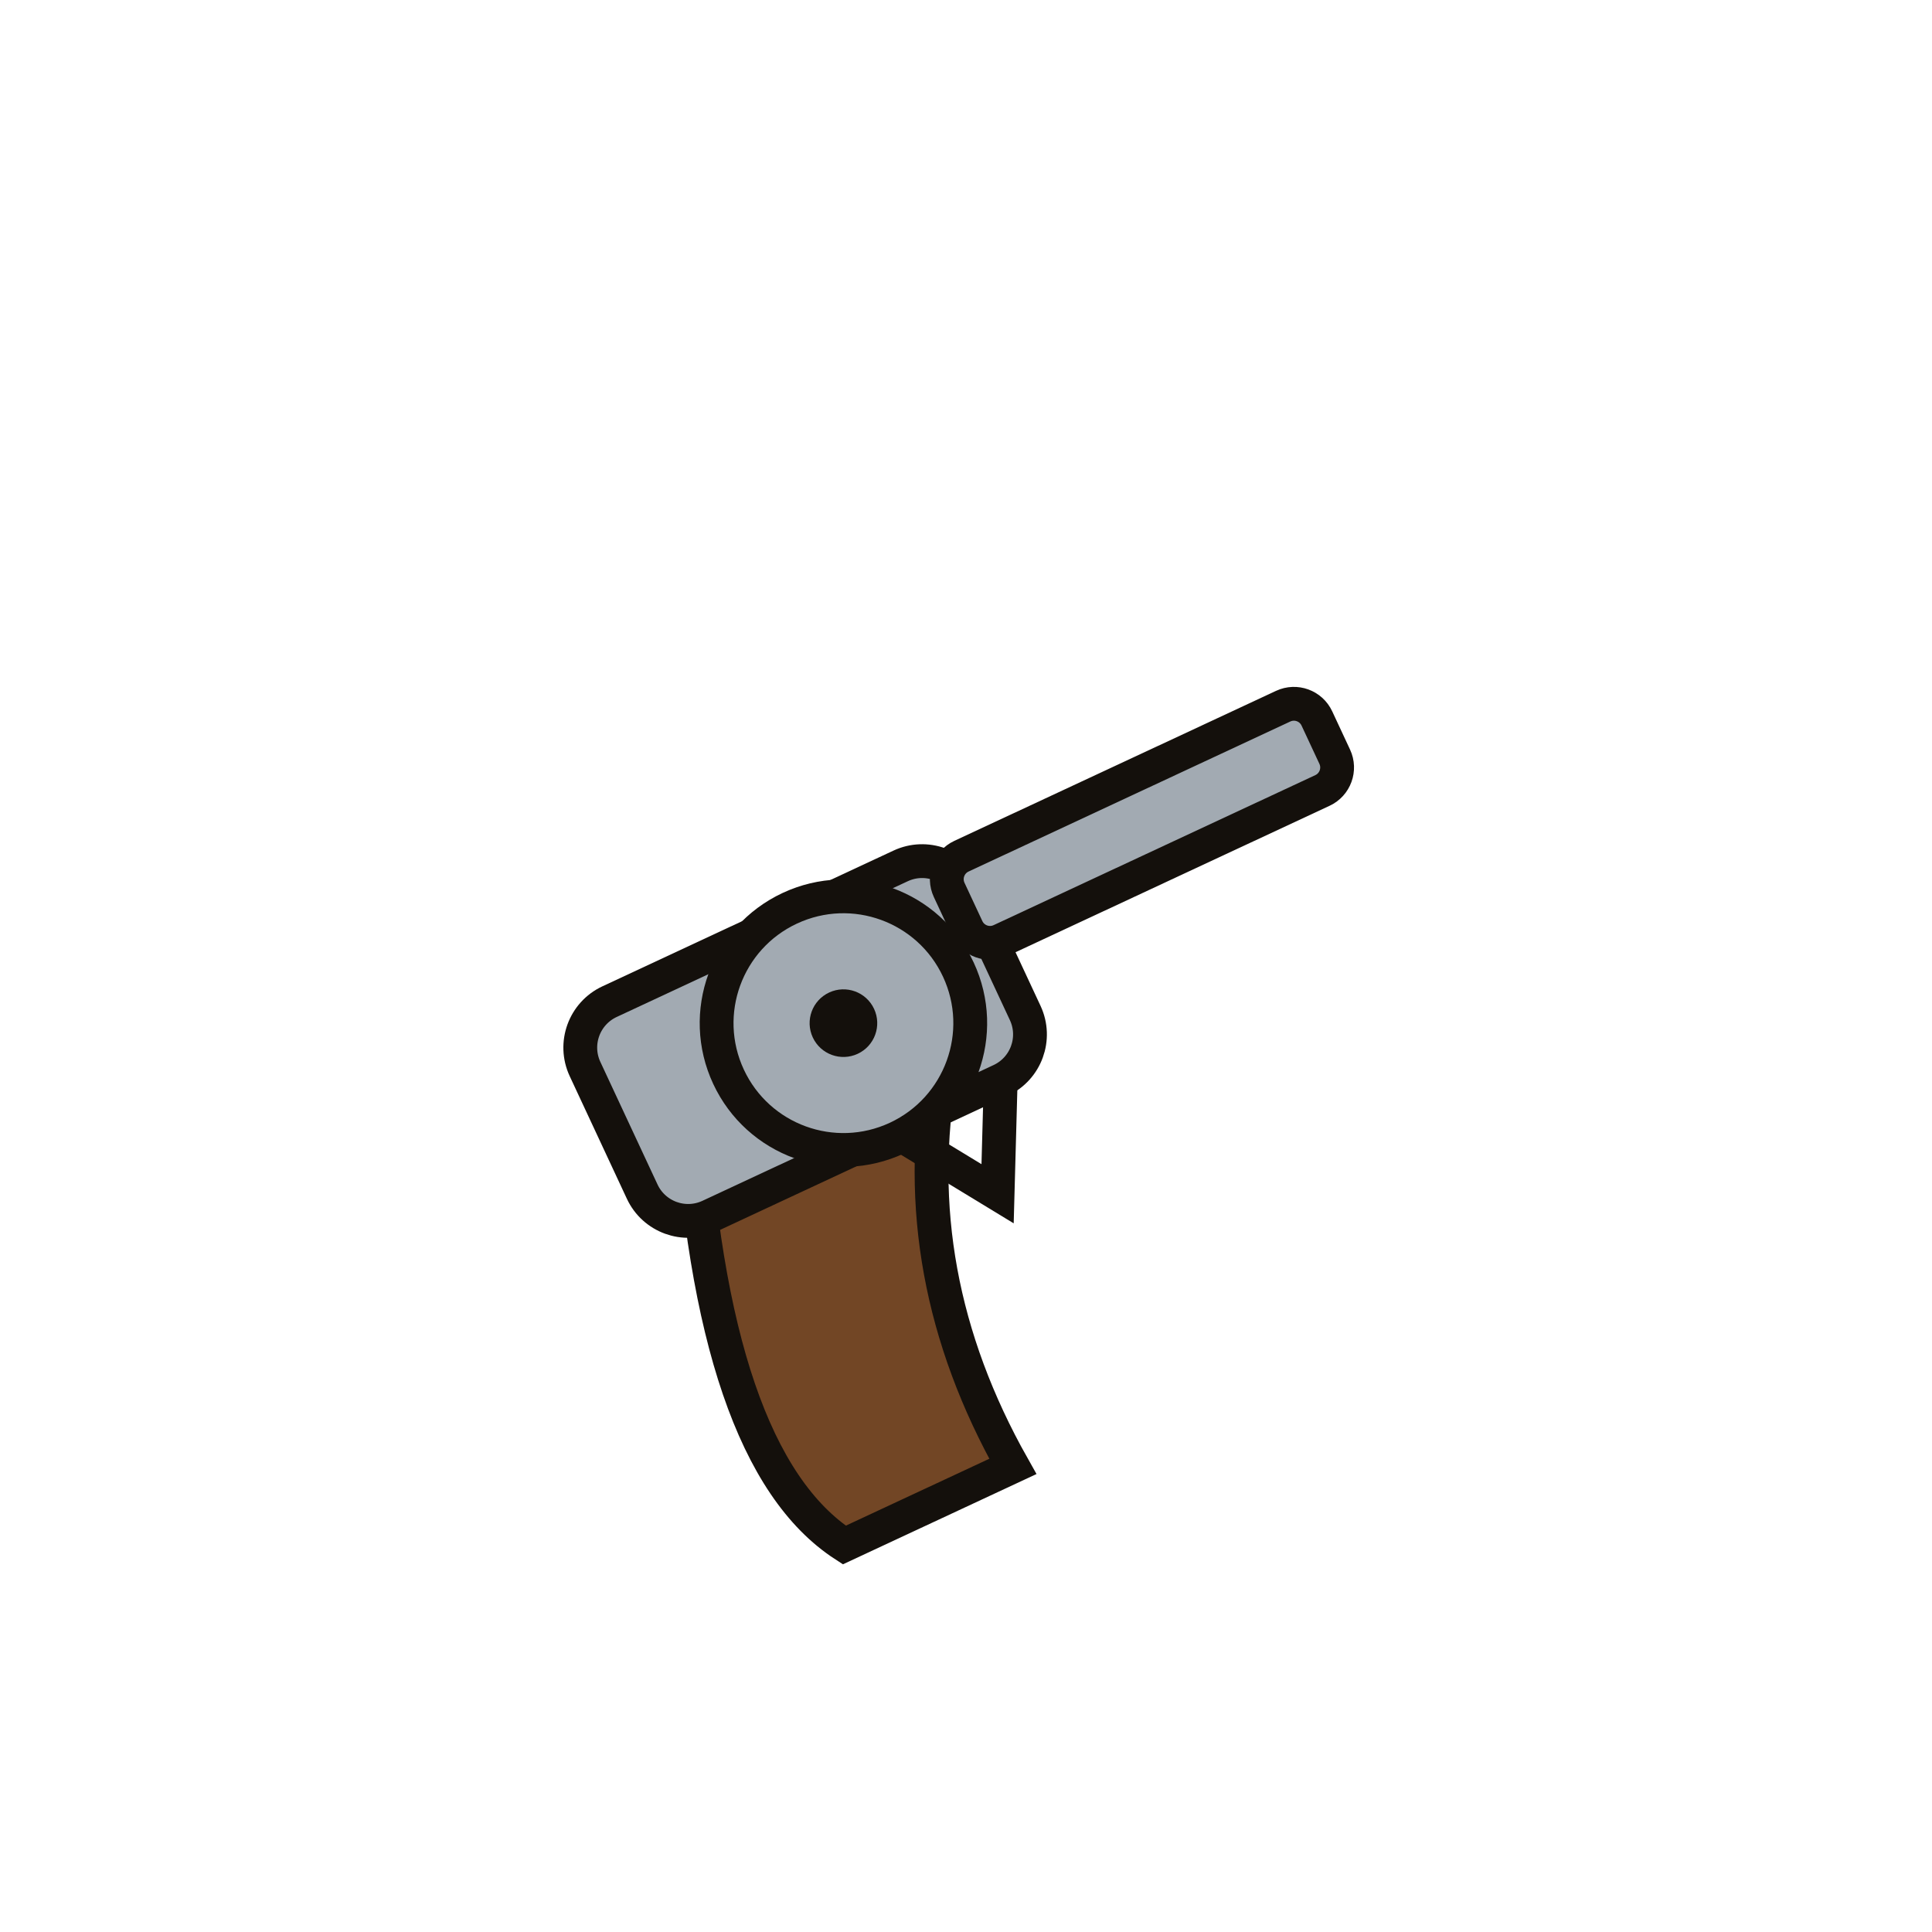
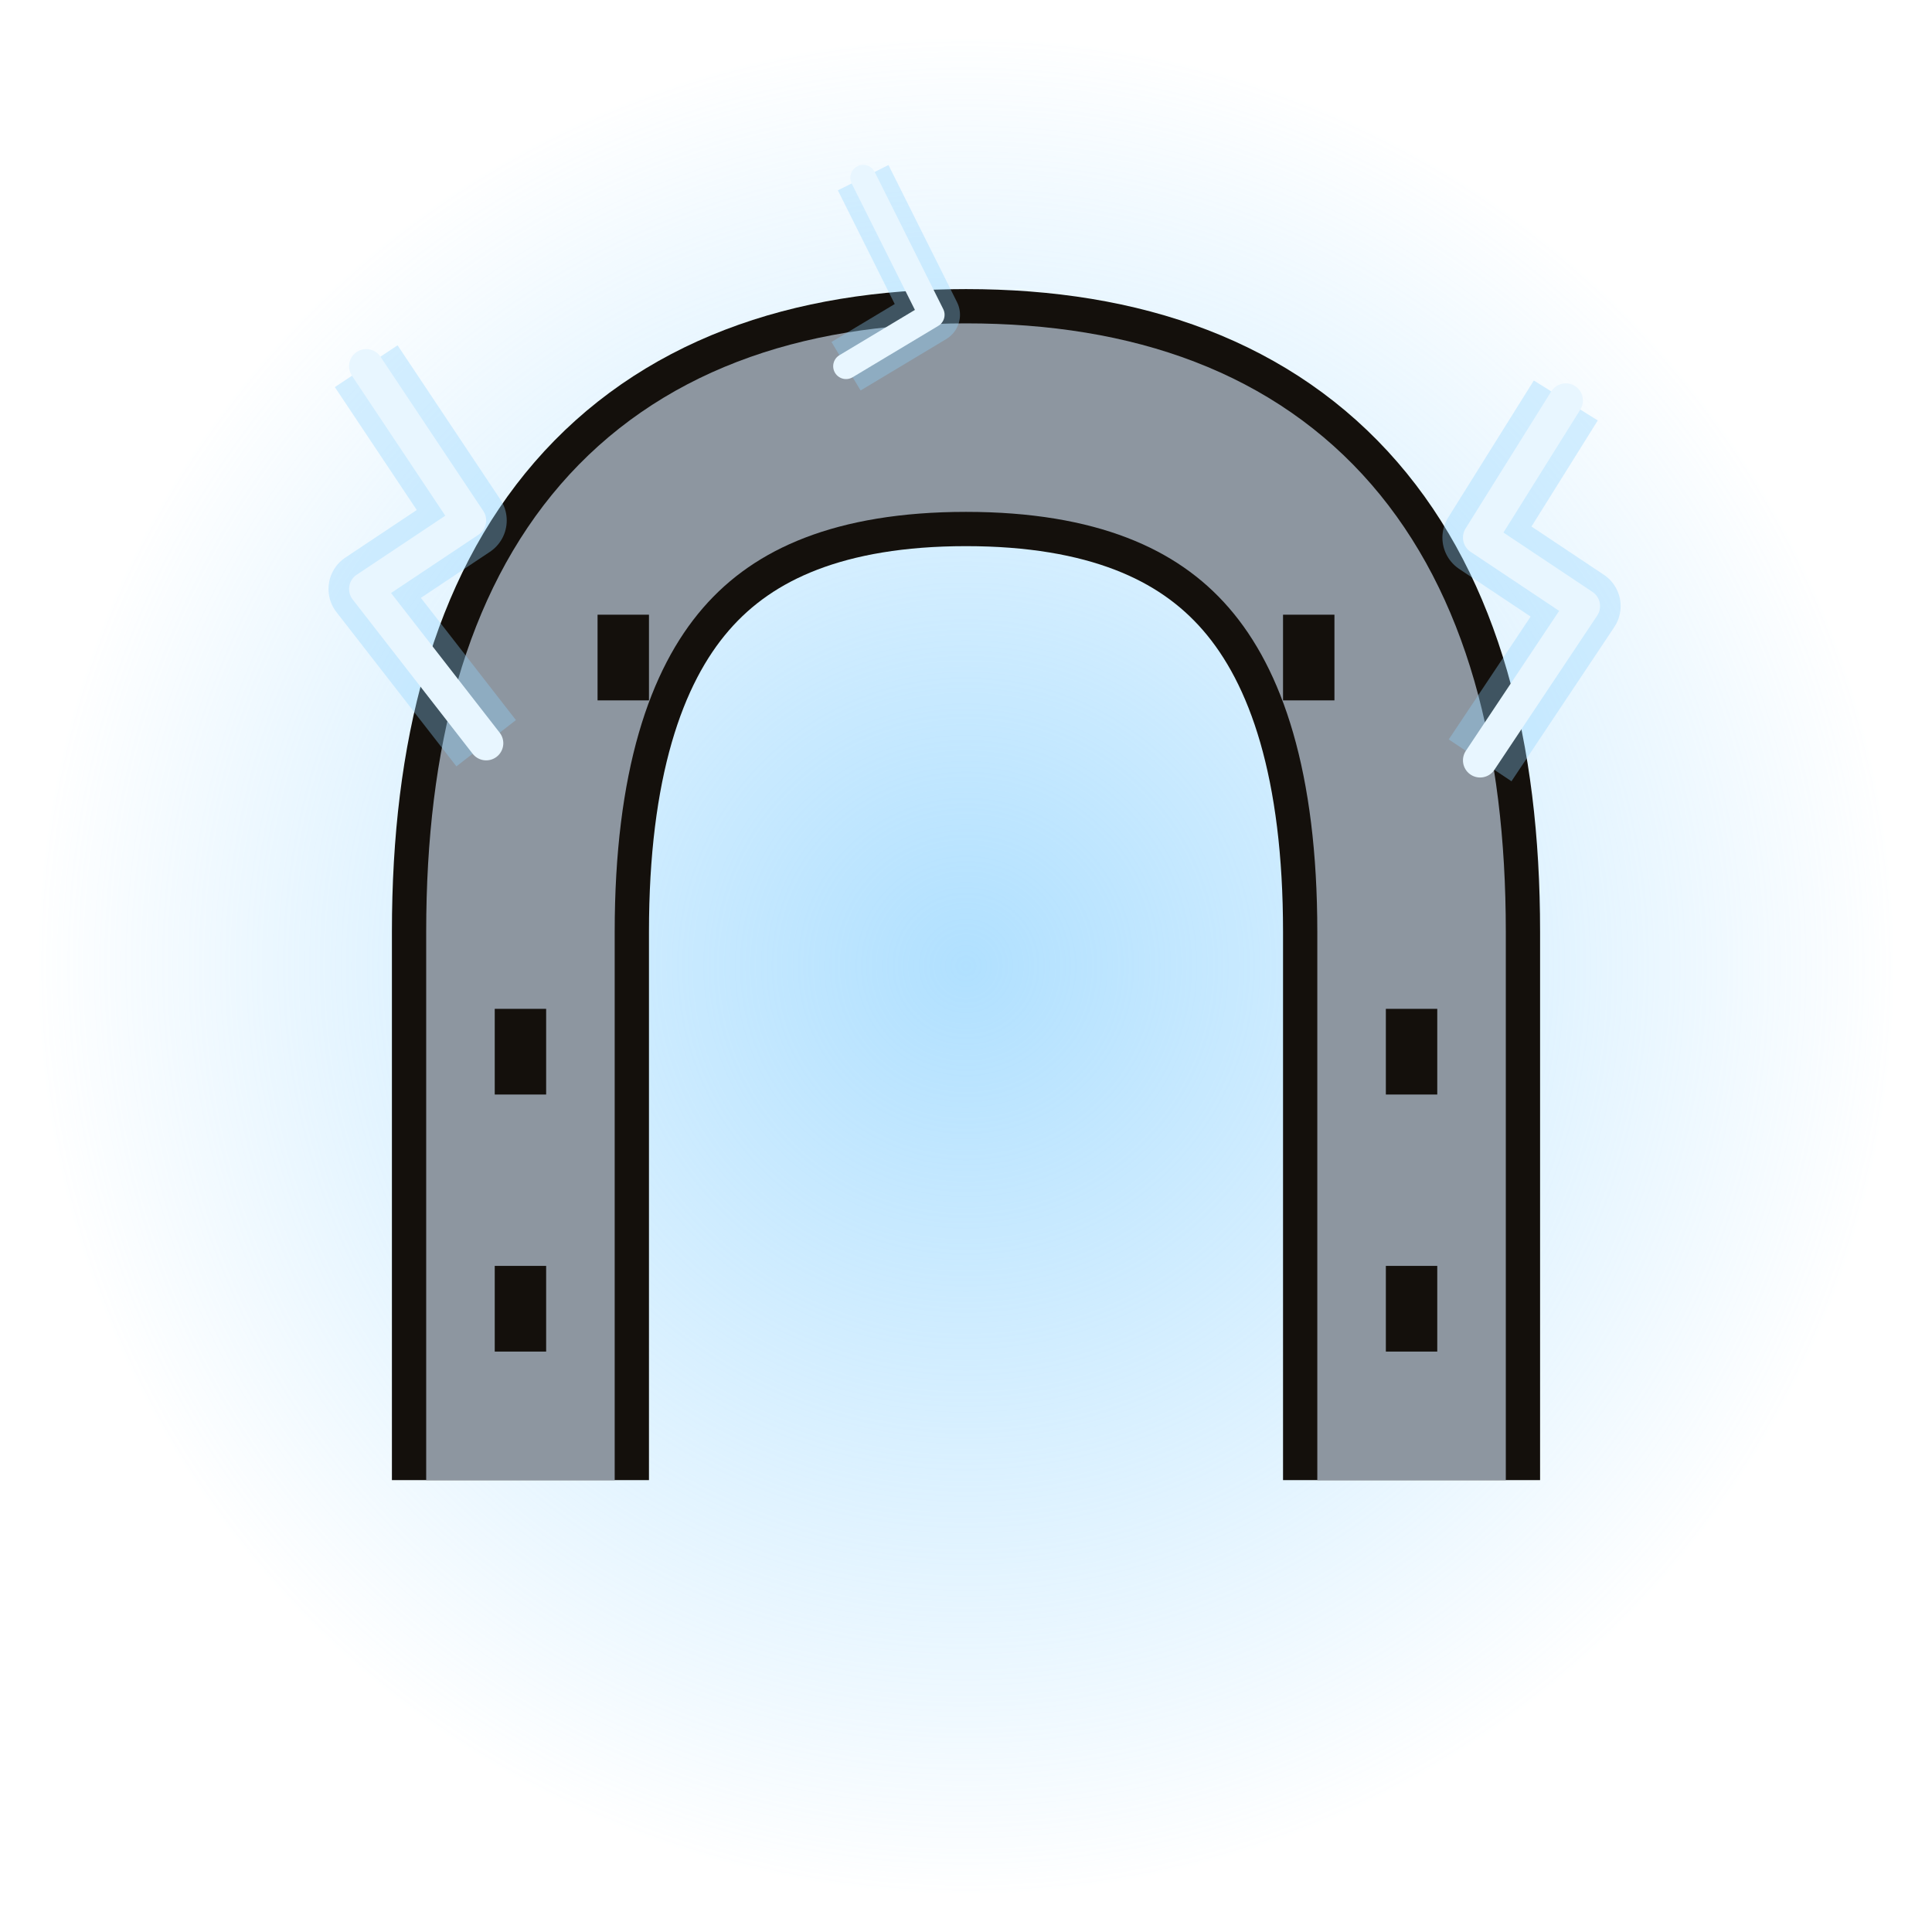
<svg xmlns="http://www.w3.org/2000/svg" viewBox="0 0 200 200" width="200" height="200">
-   <defs />
-   <g transform="translate(100 100) rotate(-25) scale(0.875)">
-     <g transform="translate(-12 0)">
-       <path d="M-24,0 Q-40,40 -30,56 L-8,56 Q-10,30 4,10 Z" fill="#724625" stroke="#14100c" stroke-width="4" />
-       <rect x="-34" y="-14" width="50" height="28" rx="6" fill="#a2aab2" stroke="#14100c" stroke-width="4" />
-       <circle cx="-4" cy="0" r="15" fill="#a2aab2" stroke="#14100c" stroke-width="4" />
-       <circle cx="-4" cy="0" r="4" fill="#14100c" />
-       <rect x="14" y="-12" width="48" height="11" rx="3" fill="#a2aab2" stroke="#14100c" stroke-width="4" />
-       <path d="M-4,14 L4,26 L10,14" fill="none" stroke="#14100c" stroke-width="4" />
-     </g>
+   <defs>
+     <radialGradient id="glow">
+       <stop offset="0" stop-color="#8fd3ff" stop-opacity="0.7" />
+       <stop offset="1" stop-color="#8fd3ff" stop-opacity="0" />
+     </radialGradient>
+   </defs>
+   <circle cx="100" cy="100" r="96" fill="url(#glow)" />
+   <g transform="translate(100 100) rotate(0) scale(0.887)">
+     <path d="M-52,60 L-52,-4 Q-52,-64 0,-64 Q52,-64 52,-4 L52,60" fill="none" stroke="#14100c" stroke-width="30" />
+     <path d="M-52,60 L-52,-4 Q-52,-64 0,-64 Q52,-64 52,-4 L52,60" fill="none" stroke="#8d96a0" stroke-width="22" />
+     <rect x="-55" y="35" width="6" height="10" fill="#14100c" />
+     <rect x="-55" y="5" width="6" height="10" fill="#14100c" />
+     <rect x="-43" y="-41" width="6" height="10" fill="#14100c" />
+     <rect x="49" y="35" width="6" height="10" fill="#14100c" />
+     <rect x="49" y="5" width="6" height="10" fill="#14100c" />
+     <rect x="37" y="-41" width="6" height="10" fill="#14100c" />
+     <path d="M-70,-70 L-58,-52 L-70,-44 L-56,-26" fill="none" stroke="#8fd3ff" stroke-width="8.8" stroke-opacity="0.35" stroke-linejoin="round" />
+     <path d="M-70,-70 L-58,-52 L-70,-44 L-56,-26" fill="none" stroke="#e8f6ff" stroke-width="4" stroke-linejoin="round" stroke-linecap="round" />
+     <path d="M70,-66 L60,-50 L72,-42 L60,-24" fill="none" stroke="#8fd3ff" stroke-width="8.8" stroke-opacity="0.35" stroke-linejoin="round" />
+     <path d="M70,-66 L60,-50 L72,-42 L60,-24" fill="none" stroke="#e8f6ff" stroke-width="4" stroke-linejoin="round" stroke-linecap="round" />
+     <path d="M-12,-92 L-4,-76 L-14,-70" fill="none" stroke="#8fd3ff" stroke-width="6.6" stroke-opacity="0.35" stroke-linejoin="round" />
+     <path d="M-12,-92 L-4,-76 L-14,-70" fill="none" stroke="#e8f6ff" stroke-width="3" stroke-linejoin="round" stroke-linecap="round" />
  </g>
</svg>
